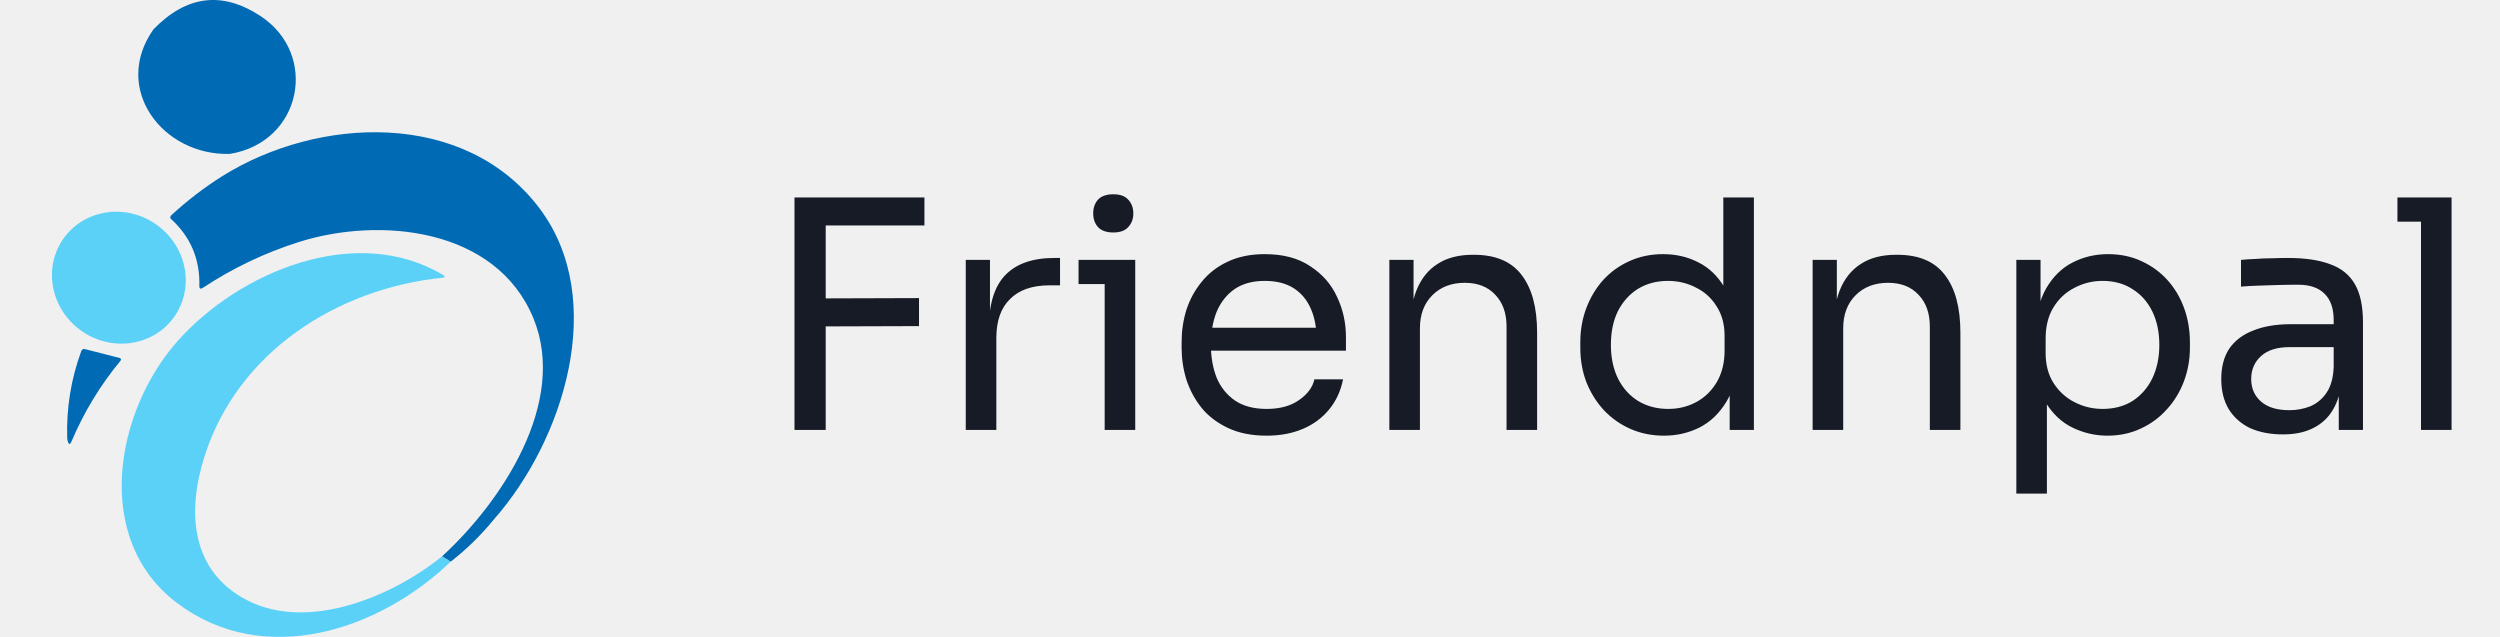
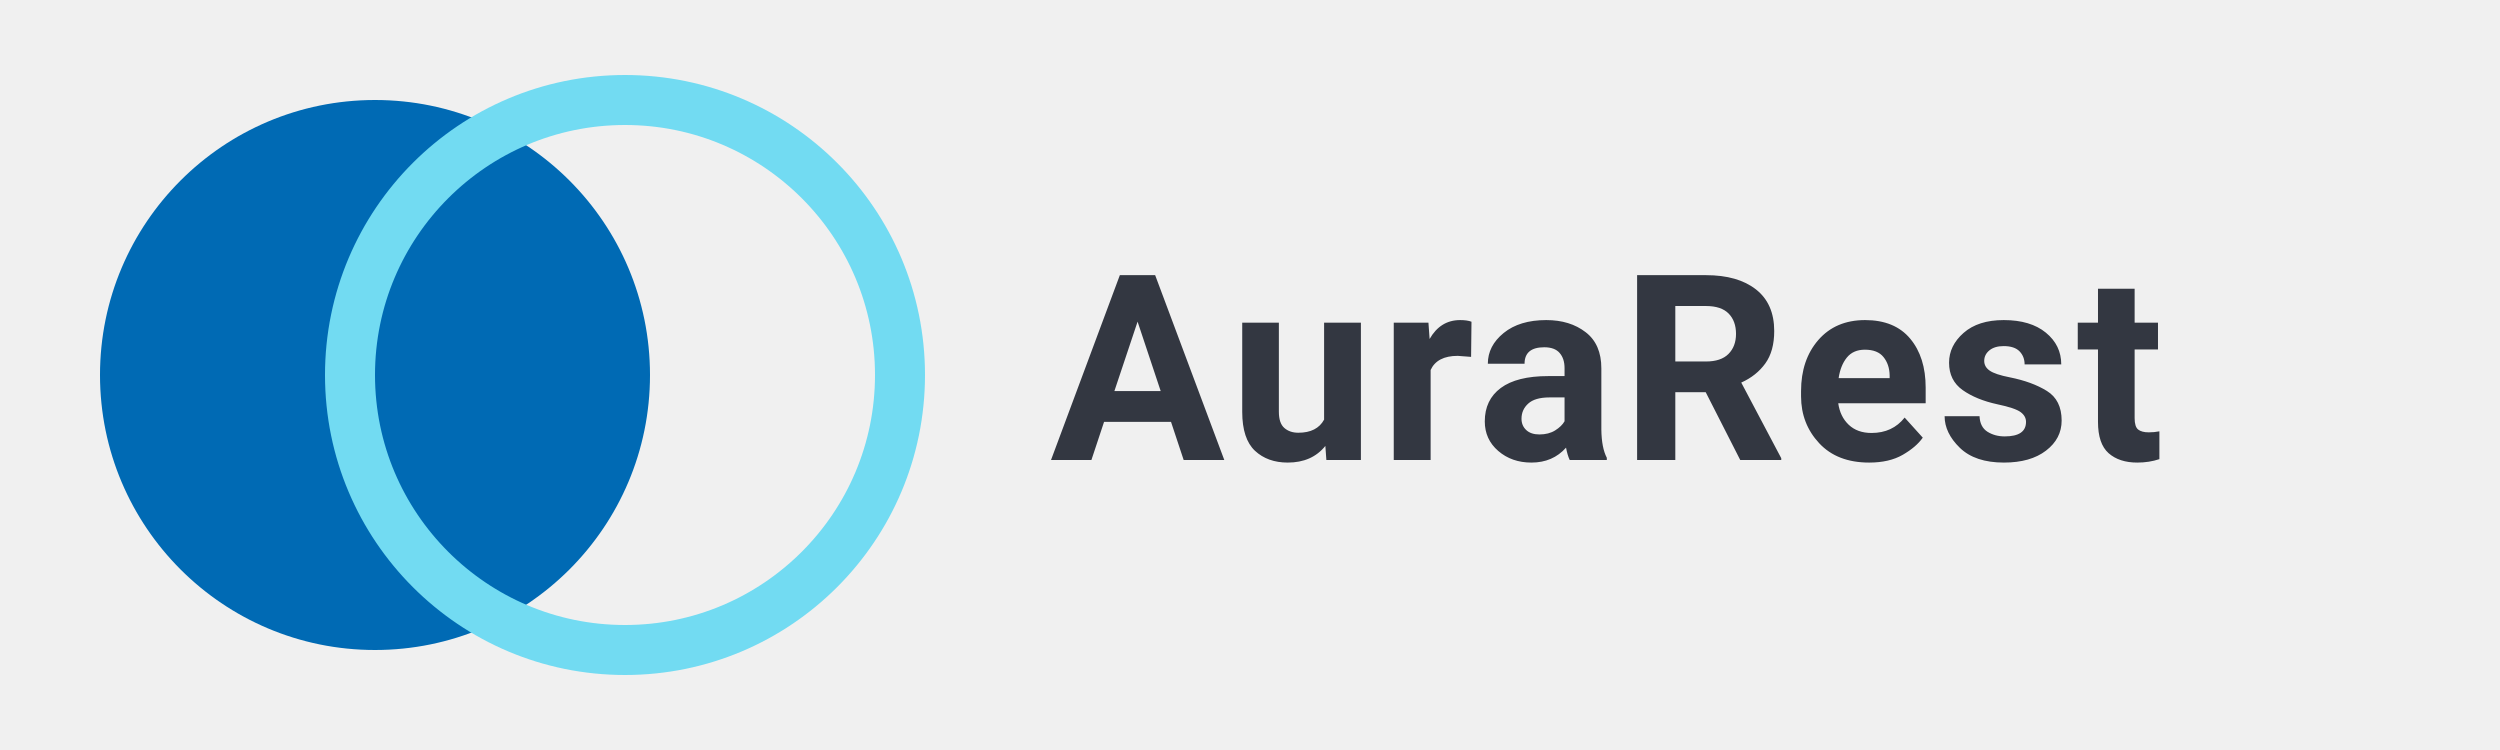
- <svg xmlns="http://www.w3.org/2000/svg" width="157" height="40" viewBox="0 0 157 40" fill="none">
-   <mask id="mask0_8333_10970" style="mask-type:luminance" maskUnits="userSpaceOnUse" x="0" y="0" width="38" height="40">
-     <path d="M37.288 0H0V40H37.288V0Z" fill="white" />
-   </mask>
-   <g mask="url(#mask0_8333_10970)">
-     <path d="M27.766 34.931L28.309 35.265C23.815 39.59 16.583 41.991 11.116 37.867C5.776 33.839 7.233 25.811 11.175 21.393C14.996 17.111 22.302 13.98 27.819 17.265C27.982 17.362 27.97 17.421 27.782 17.442C21.145 18.126 14.912 22.12 12.837 28.682C11.724 32.202 12.006 35.878 15.51 37.691C19.381 39.693 24.715 37.422 27.766 34.931Z" fill="#5BD1F7" />
-     <path d="M5.025 20.715C6.914 22.115 9.537 21.783 10.884 19.974C12.231 18.164 11.792 15.563 9.902 14.163C8.013 12.763 5.39 13.095 4.043 14.905C2.696 16.714 3.135 19.315 5.025 20.715Z" fill="#5BD1F7" />
-     <path d="M14.432 9.665C10.227 9.789 7.002 5.578 9.638 1.841C11.711 -0.292 13.949 -0.571 16.352 1.002C20.045 3.425 18.953 8.932 14.432 9.665Z" fill="#006AB4" />
-     <path d="M31.011 32.625C30.209 33.609 29.308 34.489 28.31 35.267L27.767 34.933C31.485 31.527 35.662 25.28 33.504 20.002C31.169 14.294 23.838 13.592 18.764 15.2C16.618 15.881 14.616 16.836 12.757 18.065C12.592 18.175 12.512 18.136 12.519 17.948C12.562 16.265 11.963 14.861 10.723 13.737C10.71 13.726 10.7 13.71 10.695 13.691C10.691 13.673 10.691 13.652 10.695 13.63C10.7 13.608 10.709 13.585 10.723 13.563C10.736 13.541 10.753 13.52 10.773 13.502C11.79 12.57 12.855 11.755 13.967 11.058C19.961 7.308 29.2 6.847 33.895 13.103C38.202 18.845 35.386 27.672 31.011 32.625Z" fill="#006AB4" />
-     <path d="M7.53 22.486C7.546 22.49 7.561 22.499 7.572 22.511C7.583 22.523 7.591 22.538 7.595 22.555C7.598 22.572 7.598 22.59 7.593 22.608C7.588 22.626 7.58 22.642 7.567 22.656C6.296 24.191 5.268 25.886 4.482 27.742C4.321 28.117 4.224 27.616 4.221 27.523C4.163 25.637 4.457 23.814 5.102 22.053C5.119 22.006 5.149 21.966 5.187 21.941C5.225 21.916 5.267 21.907 5.307 21.917L7.53 22.486Z" fill="#006AB4" />
-   </g>
-   <path d="M49.894 27V12.4H51.854V27H49.894ZM51.454 20.5V18.74L57.714 18.72V20.48L51.454 20.5ZM51.454 14.16V12.4H58.054V14.16H51.454ZM60.65 27V16.32H62.17V20.72H62.09C62.09 19.16 62.43 18.02 63.11 17.3C63.803 16.567 64.836 16.2 66.21 16.2H66.57V17.92H65.89C64.823 17.92 64.003 18.207 63.43 18.78C62.856 19.34 62.57 20.153 62.57 21.22V27H60.65ZM69.373 27V16.32H71.293V27H69.373ZM67.733 17.84V16.32H71.293V17.84H67.733ZM69.913 14.6C69.486 14.6 69.166 14.487 68.953 14.26C68.753 14.033 68.653 13.747 68.653 13.4C68.653 13.053 68.753 12.767 68.953 12.54C69.166 12.313 69.486 12.2 69.913 12.2C70.339 12.2 70.653 12.313 70.853 12.54C71.066 12.767 71.173 13.053 71.173 13.4C71.173 13.747 71.066 14.033 70.853 14.26C70.653 14.487 70.339 14.6 69.913 14.6ZM79.545 27.36C78.612 27.36 77.805 27.2 77.125 26.88C76.445 26.56 75.892 26.14 75.465 25.62C75.038 25.087 74.718 24.493 74.505 23.84C74.305 23.187 74.205 22.52 74.205 21.84V21.48C74.205 20.787 74.305 20.113 74.505 19.46C74.718 18.807 75.038 18.22 75.465 17.7C75.892 17.167 76.432 16.747 77.085 16.44C77.752 16.12 78.532 15.96 79.425 15.96C80.585 15.96 81.538 16.213 82.285 16.72C83.045 17.213 83.605 17.853 83.965 18.64C84.338 19.427 84.525 20.267 84.525 21.16V22.02H75.045V20.58H83.125L82.685 21.36C82.685 20.6 82.565 19.947 82.325 19.4C82.085 18.84 81.725 18.407 81.245 18.1C80.765 17.793 80.158 17.64 79.425 17.64C78.665 17.64 78.032 17.813 77.525 18.16C77.032 18.507 76.658 18.98 76.405 19.58C76.165 20.18 76.045 20.873 76.045 21.66C76.045 22.42 76.165 23.107 76.405 23.72C76.658 24.32 77.045 24.8 77.565 25.16C78.085 25.507 78.745 25.68 79.545 25.68C80.385 25.68 81.065 25.493 81.585 25.12C82.118 24.747 82.438 24.313 82.545 23.82H84.345C84.198 24.553 83.905 25.187 83.465 25.72C83.025 26.253 82.472 26.66 81.805 26.94C81.138 27.22 80.385 27.36 79.545 27.36ZM87.251 27V16.32H88.771V20.9H88.531C88.531 19.847 88.671 18.96 88.951 18.24C89.245 17.507 89.684 16.953 90.271 16.58C90.858 16.193 91.598 16 92.491 16H92.571C93.918 16 94.911 16.42 95.551 17.26C96.204 18.1 96.531 19.313 96.531 20.9V27H94.611V20.5C94.611 19.673 94.378 19.013 93.911 18.52C93.445 18.013 92.805 17.76 91.991 17.76C91.151 17.76 90.471 18.02 89.951 18.54C89.431 19.06 89.171 19.753 89.171 20.62V27H87.251ZM104.504 27.36C103.744 27.36 103.044 27.22 102.404 26.94C101.764 26.66 101.204 26.267 100.724 25.76C100.257 25.253 99.891 24.667 99.624 24C99.371 23.333 99.244 22.613 99.244 21.84V21.48C99.244 20.72 99.371 20.007 99.624 19.34C99.877 18.673 100.231 18.087 100.684 17.58C101.151 17.073 101.697 16.68 102.324 16.4C102.964 16.107 103.671 15.96 104.444 15.96C105.257 15.96 105.997 16.133 106.664 16.48C107.331 16.813 107.877 17.34 108.304 18.06C108.731 18.78 108.971 19.713 109.024 20.86L108.224 19.58V12.4H110.144V27H108.624V22.26H109.184C109.131 23.473 108.877 24.46 108.424 25.22C107.971 25.967 107.397 26.513 106.704 26.86C106.024 27.193 105.291 27.36 104.504 27.36ZM104.764 25.68C105.417 25.68 106.011 25.533 106.544 25.24C107.077 24.947 107.504 24.527 107.824 23.98C108.144 23.42 108.304 22.767 108.304 22.02V21.1C108.304 20.367 108.137 19.747 107.804 19.24C107.484 18.72 107.051 18.327 106.504 18.06C105.971 17.78 105.384 17.64 104.744 17.64C104.037 17.64 103.411 17.807 102.864 18.14C102.331 18.473 101.911 18.94 101.604 19.54C101.311 20.14 101.164 20.847 101.164 21.66C101.164 22.473 101.317 23.187 101.624 23.8C101.931 24.4 102.357 24.867 102.904 25.2C103.451 25.52 104.071 25.68 104.764 25.68ZM113.833 27V16.32H115.353V20.9H115.113C115.113 19.847 115.253 18.96 115.533 18.24C115.826 17.507 116.266 16.953 116.853 16.58C117.44 16.193 118.18 16 119.073 16H119.153C120.5 16 121.493 16.42 122.133 17.26C122.786 18.1 123.113 19.313 123.113 20.9V27H121.193V20.5C121.193 19.673 120.96 19.013 120.493 18.52C120.026 18.013 119.386 17.76 118.573 17.76C117.733 17.76 117.053 18.02 116.533 18.54C116.013 19.06 115.753 19.753 115.753 20.62V27H113.833ZM126.626 31V16.32H128.146V20.94L127.786 20.9C127.853 19.753 128.093 18.82 128.506 18.1C128.933 17.367 129.486 16.827 130.166 16.48C130.846 16.133 131.586 15.96 132.386 15.96C133.159 15.96 133.859 16.107 134.486 16.4C135.126 16.693 135.673 17.093 136.126 17.6C136.579 18.107 136.926 18.693 137.166 19.36C137.406 20.027 137.526 20.733 137.526 21.48V21.84C137.526 22.587 137.399 23.293 137.146 23.96C136.893 24.627 136.533 25.213 136.066 25.72C135.613 26.227 135.066 26.627 134.426 26.92C133.799 27.213 133.106 27.36 132.346 27.36C131.586 27.36 130.859 27.193 130.166 26.86C129.473 26.527 128.899 25.987 128.446 25.24C127.993 24.493 127.733 23.513 127.666 22.3L128.546 23.9V31H126.626ZM132.046 25.68C132.766 25.68 133.393 25.513 133.926 25.18C134.459 24.833 134.873 24.36 135.166 23.76C135.459 23.147 135.606 22.447 135.606 21.66C135.606 20.86 135.459 20.16 135.166 19.56C134.873 18.96 134.459 18.493 133.926 18.16C133.393 17.813 132.766 17.64 132.046 17.64C131.406 17.64 130.813 17.787 130.266 18.08C129.719 18.36 129.279 18.773 128.946 19.32C128.626 19.853 128.466 20.5 128.466 21.26V22.18C128.466 22.913 128.633 23.54 128.966 24.06C129.299 24.58 129.739 24.98 130.286 25.26C130.833 25.54 131.419 25.68 132.046 25.68ZM146.875 27V23.8H146.555V20.1C146.555 19.367 146.362 18.813 145.975 18.44C145.602 18.067 145.049 17.88 144.315 17.88C143.902 17.88 143.475 17.887 143.035 17.9C142.595 17.913 142.175 17.927 141.775 17.94C141.375 17.953 141.029 17.973 140.735 18V16.32C141.029 16.293 141.335 16.273 141.655 16.26C141.989 16.233 142.329 16.22 142.675 16.22C143.022 16.207 143.355 16.2 143.675 16.2C144.769 16.2 145.662 16.333 146.355 16.6C147.049 16.853 147.562 17.273 147.895 17.86C148.229 18.447 148.395 19.24 148.395 20.24V27H146.875ZM143.375 27.28C142.575 27.28 141.882 27.147 141.295 26.88C140.722 26.6 140.275 26.2 139.955 25.68C139.649 25.16 139.495 24.533 139.495 23.8C139.495 23.04 139.662 22.407 139.995 21.9C140.342 21.393 140.842 21.013 141.495 20.76C142.149 20.493 142.935 20.36 143.855 20.36H146.755V21.8H143.775C143.002 21.8 142.409 21.987 141.995 22.36C141.582 22.733 141.375 23.213 141.375 23.8C141.375 24.387 141.582 24.86 141.995 25.22C142.409 25.58 143.002 25.76 143.775 25.76C144.229 25.76 144.662 25.68 145.075 25.52C145.489 25.347 145.829 25.067 146.095 24.68C146.375 24.28 146.529 23.733 146.555 23.04L147.075 23.8C147.009 24.56 146.822 25.2 146.515 25.72C146.222 26.227 145.809 26.613 145.275 26.88C144.755 27.147 144.122 27.28 143.375 27.28ZM152.039 27V12.4H153.959V27H152.039ZM150.559 13.92V12.4H153.959V13.92H150.559Z" fill="#161B26" />
+ <svg xmlns="http://www.w3.org/2000/svg" width="500" height="150" viewBox="0 0 500 150" fill="none">
+   <circle cx="75" cy="75" r="55" fill="#006AB4" />
+   <circle cx="125" cy="75" r="55" stroke="#72DBF2" stroke-width="10" />
+   <text x="210" y="92" fill="#333741" style="font-family: 'Segoe UI', Roboto, Helvetica, Arial, sans-serif; font-size: 52px; font-weight: 600; letter-spacing: 0.02em;">AuraRest</text>
</svg>
